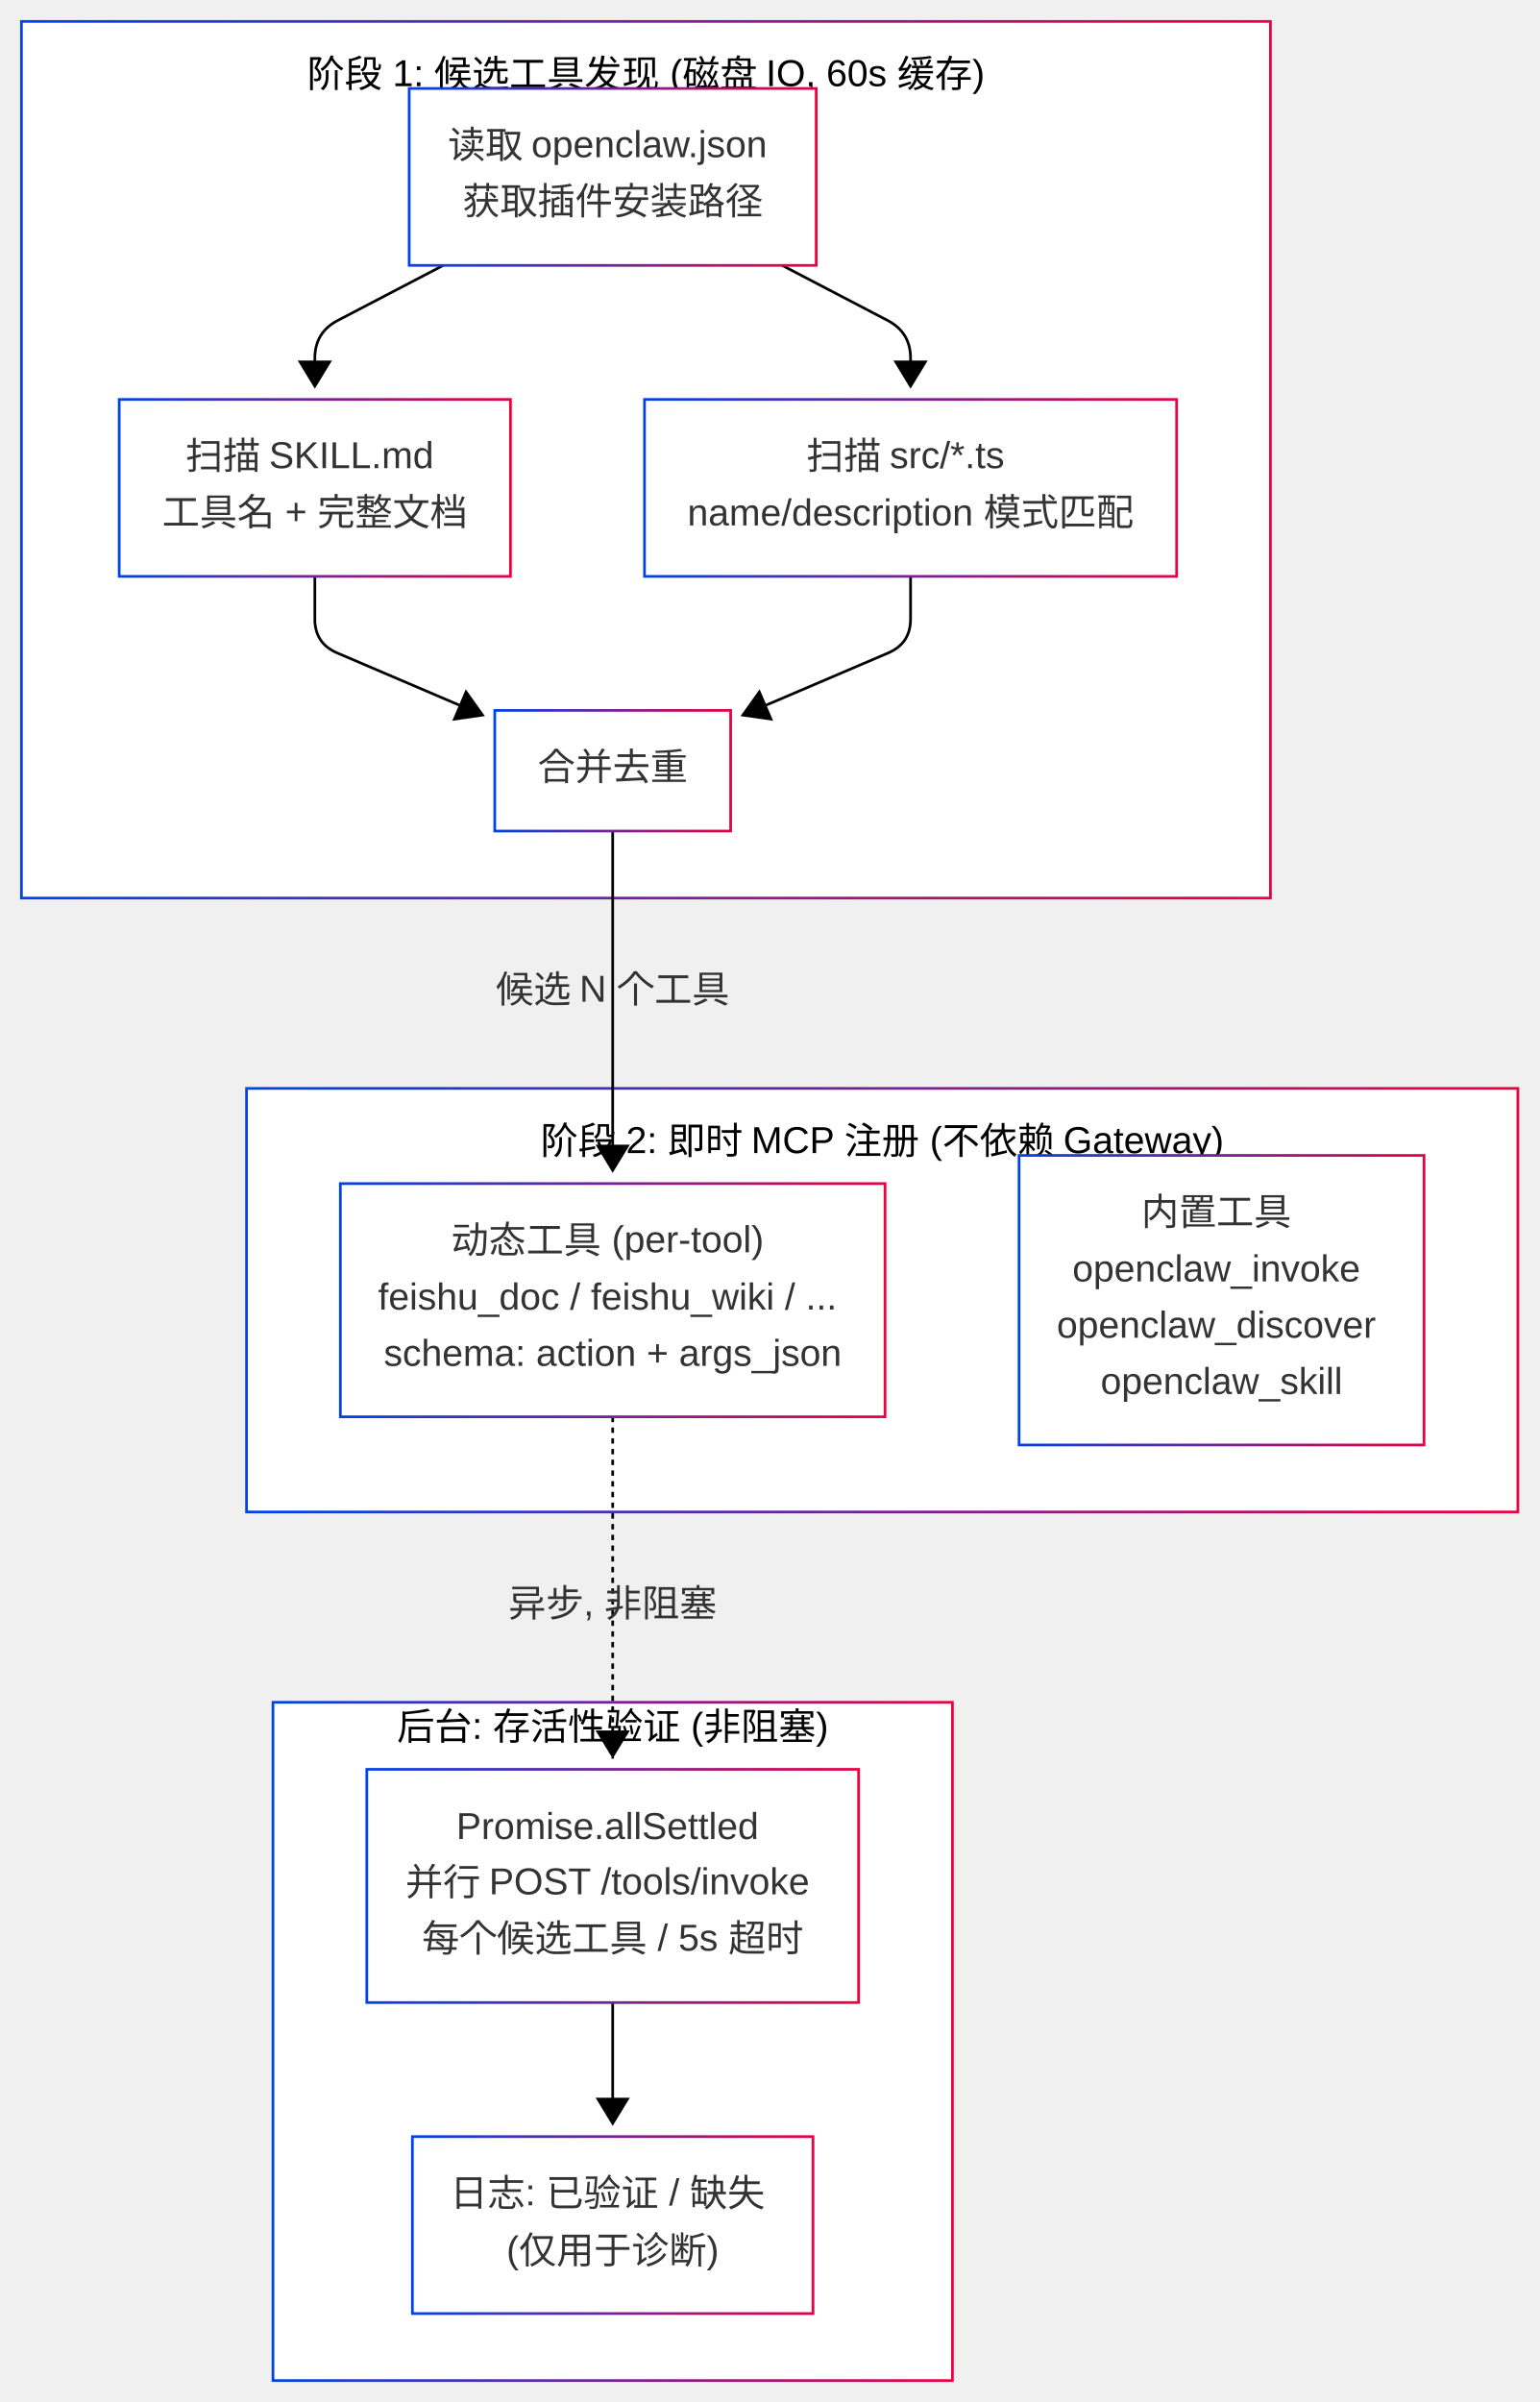
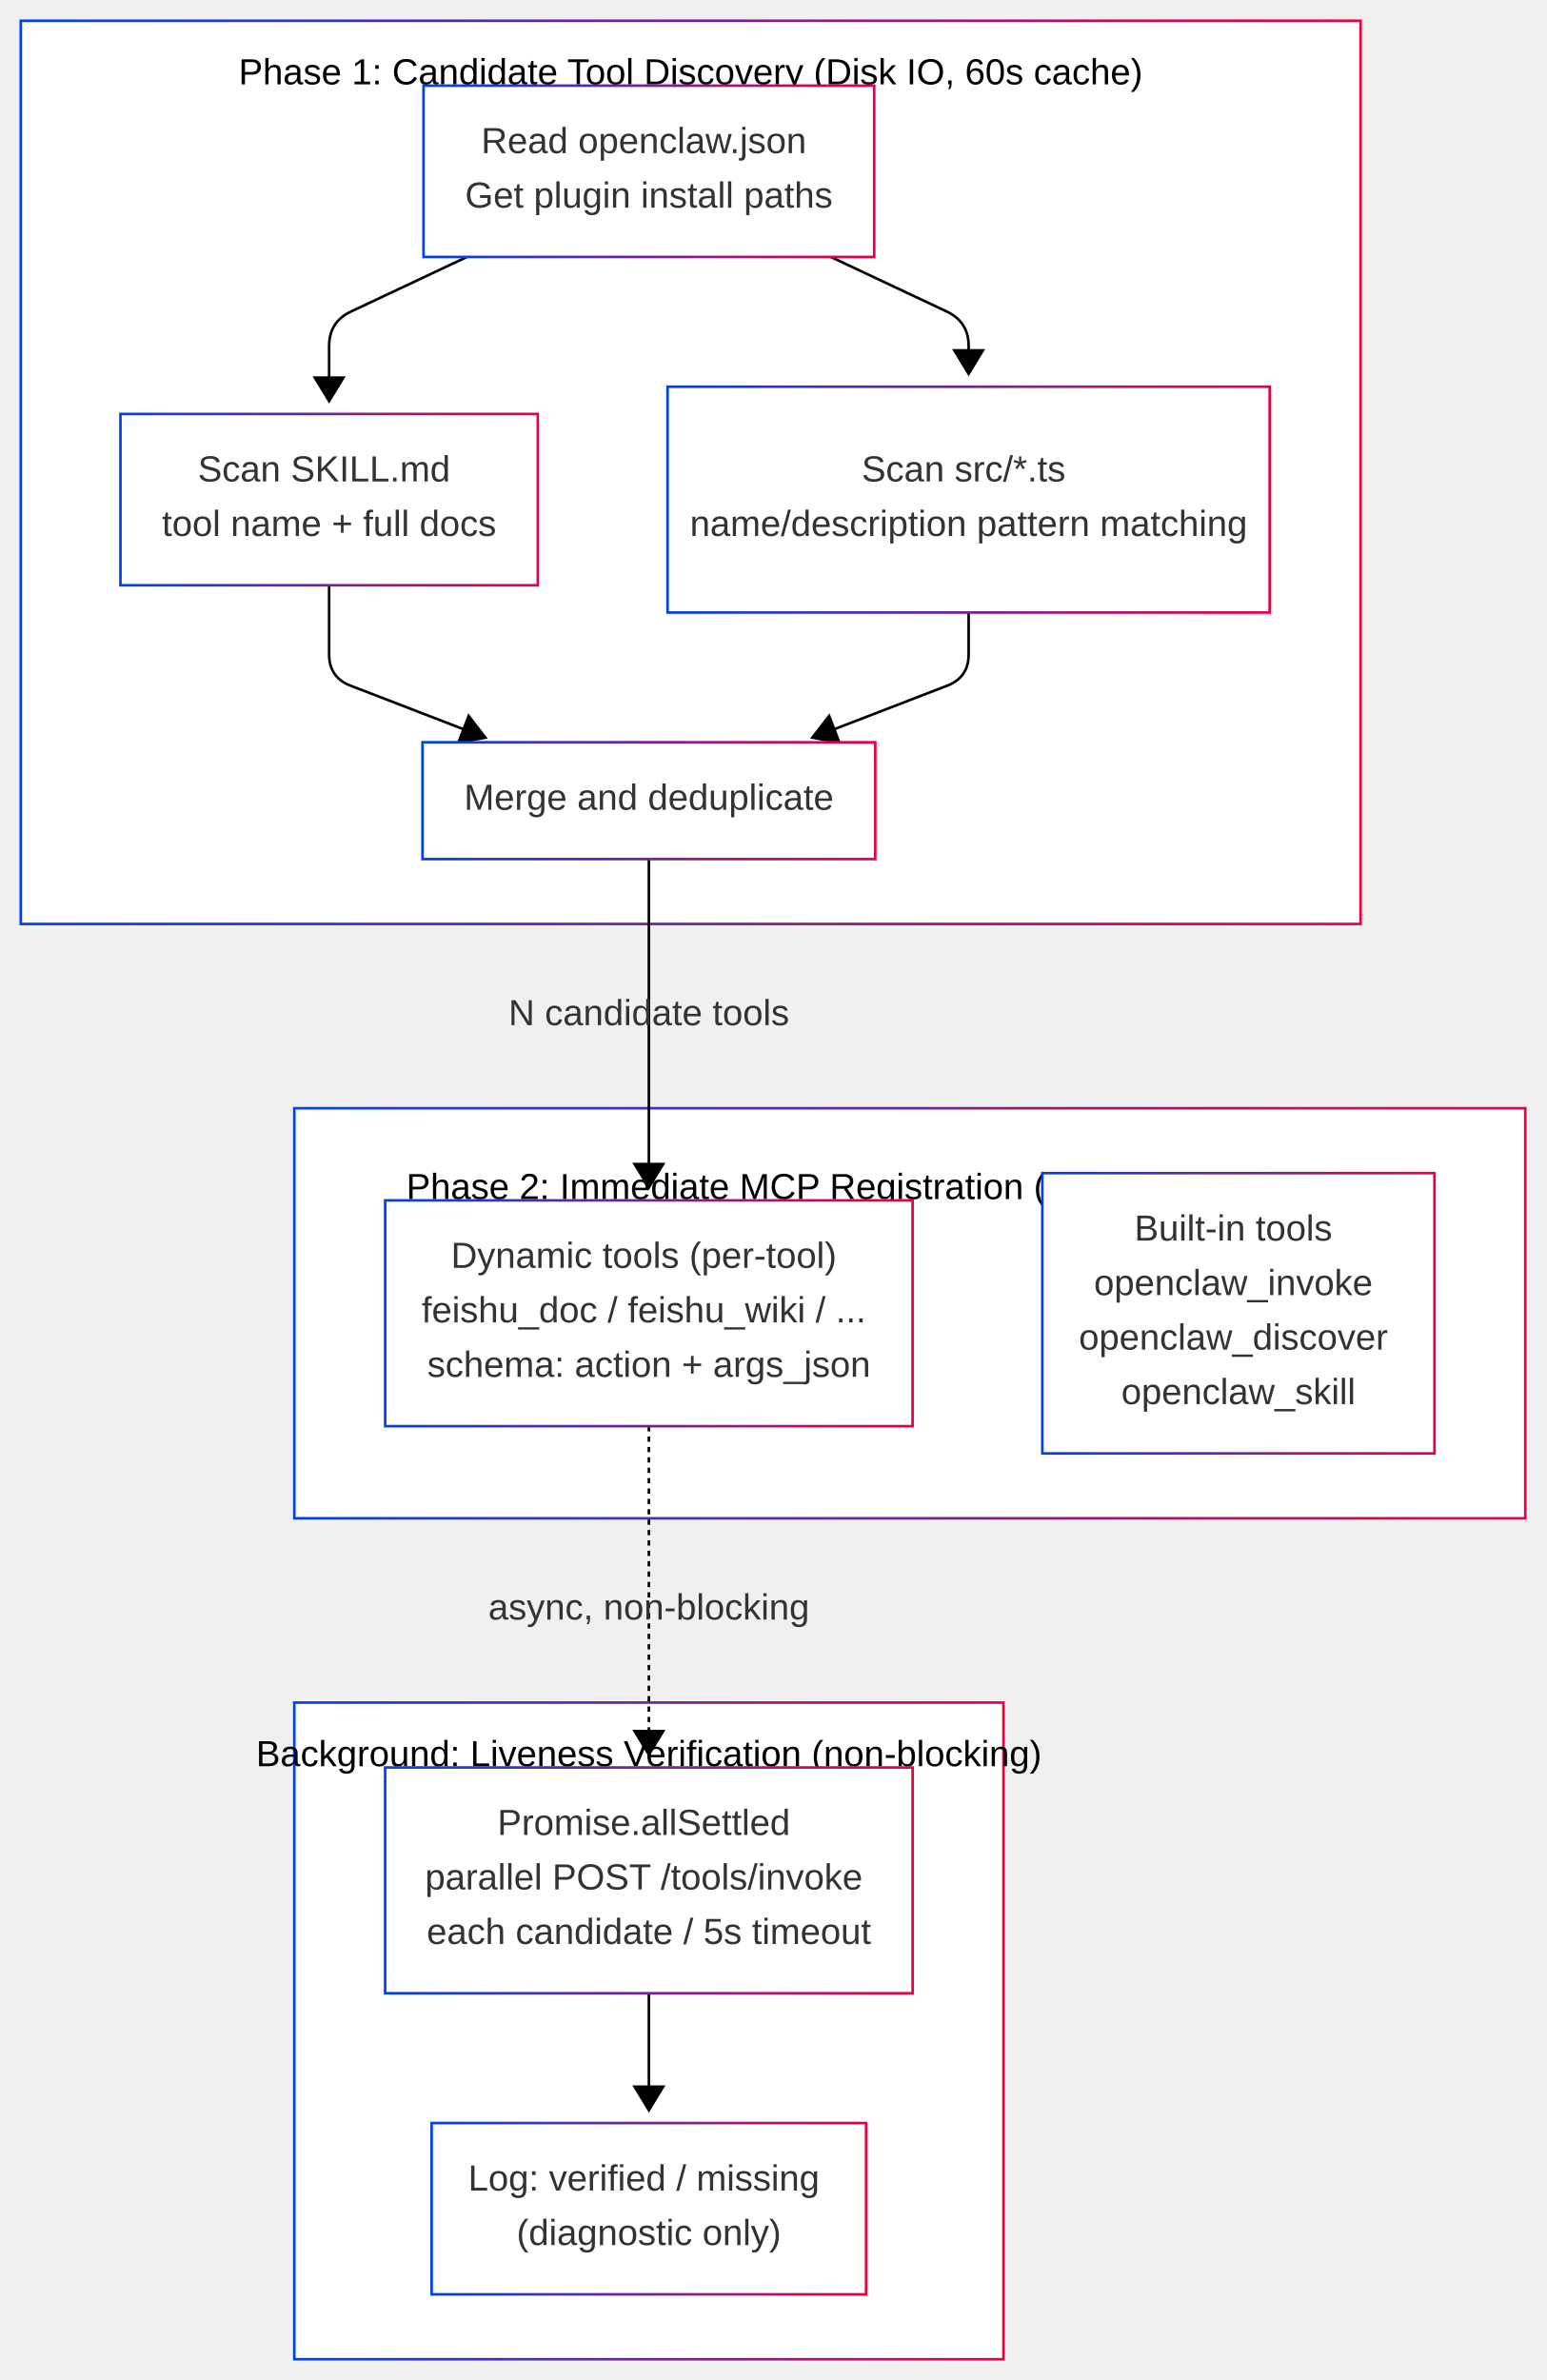
- <svg xmlns="http://www.w3.org/2000/svg" id="mermaid-8b694235-42b9-4d11-aae6-b49813891cbb" width="574.254" class="flowchart" style="" viewBox="0 0 574.254 896" height="896">
-   <style>#mermaid-8b694235-42b9-4d11-aae6-b49813891cbb{font-family:arial,sans-serif;font-size:14px;fill:#333;}#mermaid-8b694235-42b9-4d11-aae6-b49813891cbb .edge-animation-slow{stroke-dasharray:9,5!important;stroke-dashoffset:900;stroke-linecap:round;}#mermaid-8b694235-42b9-4d11-aae6-b49813891cbb .edge-animation-fast{stroke-dasharray:9,5!important;stroke-dashoffset:900;stroke-linecap:round;}#mermaid-8b694235-42b9-4d11-aae6-b49813891cbb .error-icon{fill:#ffffff;}#mermaid-8b694235-42b9-4d11-aae6-b49813891cbb .error-text{fill:#000000;stroke:#000000;}#mermaid-8b694235-42b9-4d11-aae6-b49813891cbb .edge-thickness-normal{stroke-width:1px;}#mermaid-8b694235-42b9-4d11-aae6-b49813891cbb .edge-thickness-thick{stroke-width:3.5px;}#mermaid-8b694235-42b9-4d11-aae6-b49813891cbb .edge-pattern-solid{stroke-dasharray:0;}#mermaid-8b694235-42b9-4d11-aae6-b49813891cbb .edge-thickness-invisible{stroke-width:0;fill:none;}#mermaid-8b694235-42b9-4d11-aae6-b49813891cbb .edge-pattern-dashed{stroke-dasharray:3;}#mermaid-8b694235-42b9-4d11-aae6-b49813891cbb .edge-pattern-dotted{stroke-dasharray:2;}#mermaid-8b694235-42b9-4d11-aae6-b49813891cbb .marker{fill:#000000;stroke:#000000;}#mermaid-8b694235-42b9-4d11-aae6-b49813891cbb .marker.cross{stroke:#000000;}#mermaid-8b694235-42b9-4d11-aae6-b49813891cbb svg{font-family:arial,sans-serif;font-size:14px;}#mermaid-8b694235-42b9-4d11-aae6-b49813891cbb p{margin:0;}#mermaid-8b694235-42b9-4d11-aae6-b49813891cbb .label{font-family:arial,sans-serif;color:#333;}#mermaid-8b694235-42b9-4d11-aae6-b49813891cbb .cluster-label text{fill:#000000;}#mermaid-8b694235-42b9-4d11-aae6-b49813891cbb .cluster-label span{color:#000000;}#mermaid-8b694235-42b9-4d11-aae6-b49813891cbb .cluster-label span p{background-color:transparent;}#mermaid-8b694235-42b9-4d11-aae6-b49813891cbb .label text,#mermaid-8b694235-42b9-4d11-aae6-b49813891cbb span{fill:#333;color:#333;}#mermaid-8b694235-42b9-4d11-aae6-b49813891cbb .node rect,#mermaid-8b694235-42b9-4d11-aae6-b49813891cbb .node circle,#mermaid-8b694235-42b9-4d11-aae6-b49813891cbb .node ellipse,#mermaid-8b694235-42b9-4d11-aae6-b49813891cbb .node polygon,#mermaid-8b694235-42b9-4d11-aae6-b49813891cbb .node path{fill:#ffffff;stroke:#000000;stroke-width:1px;}#mermaid-8b694235-42b9-4d11-aae6-b49813891cbb .rough-node .label text,#mermaid-8b694235-42b9-4d11-aae6-b49813891cbb .node .label text,#mermaid-8b694235-42b9-4d11-aae6-b49813891cbb .image-shape .label,#mermaid-8b694235-42b9-4d11-aae6-b49813891cbb .icon-shape .label{text-anchor:middle;}#mermaid-8b694235-42b9-4d11-aae6-b49813891cbb .node .katex path{fill:#000;stroke:#000;stroke-width:1px;}#mermaid-8b694235-42b9-4d11-aae6-b49813891cbb .rough-node .label,#mermaid-8b694235-42b9-4d11-aae6-b49813891cbb .node .label,#mermaid-8b694235-42b9-4d11-aae6-b49813891cbb .image-shape .label,#mermaid-8b694235-42b9-4d11-aae6-b49813891cbb .icon-shape .label{text-align:center;}#mermaid-8b694235-42b9-4d11-aae6-b49813891cbb .node.clickable{cursor:pointer;}#mermaid-8b694235-42b9-4d11-aae6-b49813891cbb .root .anchor path{fill:#000000!important;stroke-width:0;stroke:#000000;}#mermaid-8b694235-42b9-4d11-aae6-b49813891cbb .arrowheadPath{fill:#000000;}#mermaid-8b694235-42b9-4d11-aae6-b49813891cbb .edgePath .path{stroke:#000000;stroke-width:1px;}#mermaid-8b694235-42b9-4d11-aae6-b49813891cbb .flowchart-link{stroke:#000000;fill:none;}#mermaid-8b694235-42b9-4d11-aae6-b49813891cbb .edgeLabel{background-color:#E9E9F1;text-align:center;}#mermaid-8b694235-42b9-4d11-aae6-b49813891cbb .edgeLabel p{background-color:#E9E9F1;}#mermaid-8b694235-42b9-4d11-aae6-b49813891cbb .edgeLabel rect{opacity:0.5;background-color:#E9E9F1;fill:#E9E9F1;}#mermaid-8b694235-42b9-4d11-aae6-b49813891cbb .labelBkg{background-color:#e9e9f1;}#mermaid-8b694235-42b9-4d11-aae6-b49813891cbb .cluster rect{fill:#ffffff;stroke:#e6e6e6;stroke-width:1px;}#mermaid-8b694235-42b9-4d11-aae6-b49813891cbb .cluster text{fill:#000000;}#mermaid-8b694235-42b9-4d11-aae6-b49813891cbb .cluster span{color:#000000;}#mermaid-8b694235-42b9-4d11-aae6-b49813891cbb div.mermaidTooltip{position:absolute;text-align:center;max-width:200px;padding:2px;font-family:arial,sans-serif;font-size:12px;background:#ffffff;border:1px solid #e6e6e6;border-radius:2px;pointer-events:none;z-index:100;}#mermaid-8b694235-42b9-4d11-aae6-b49813891cbb .flowchartTitleText{text-anchor:middle;font-size:18px;fill:#333;}#mermaid-8b694235-42b9-4d11-aae6-b49813891cbb rect.text{fill:none;stroke-width:0;}#mermaid-8b694235-42b9-4d11-aae6-b49813891cbb .icon-shape,#mermaid-8b694235-42b9-4d11-aae6-b49813891cbb .image-shape{background-color:#E9E9F1;text-align:center;}#mermaid-8b694235-42b9-4d11-aae6-b49813891cbb .icon-shape p,#mermaid-8b694235-42b9-4d11-aae6-b49813891cbb .image-shape p{background-color:#E9E9F1;padding:2px;}#mermaid-8b694235-42b9-4d11-aae6-b49813891cbb .icon-shape rect,#mermaid-8b694235-42b9-4d11-aae6-b49813891cbb .image-shape rect{opacity:0.5;background-color:#E9E9F1;fill:#E9E9F1;}#mermaid-8b694235-42b9-4d11-aae6-b49813891cbb .label-icon{display:inline-block;height:1em;overflow:visible;vertical-align:-0.125em;}#mermaid-8b694235-42b9-4d11-aae6-b49813891cbb .node .label-icon path{fill:currentColor;stroke:revert;stroke-width:revert;}#mermaid-8b694235-42b9-4d11-aae6-b49813891cbb .node .neo-node{stroke:#000000;}#mermaid-8b694235-42b9-4d11-aae6-b49813891cbb [data-look="neo"].node rect,#mermaid-8b694235-42b9-4d11-aae6-b49813891cbb [data-look="neo"].cluster rect,#mermaid-8b694235-42b9-4d11-aae6-b49813891cbb [data-look="neo"].node polygon{stroke:url(#mermaid-8b694235-42b9-4d11-aae6-b49813891cbb-gradient);}#mermaid-8b694235-42b9-4d11-aae6-b49813891cbb [data-look="neo"].node path{stroke:url(#mermaid-8b694235-42b9-4d11-aae6-b49813891cbb-gradient);stroke-width:1;}#mermaid-8b694235-42b9-4d11-aae6-b49813891cbb [data-look="neo"].node .outer-path{}#mermaid-8b694235-42b9-4d11-aae6-b49813891cbb [data-look="neo"].node .neo-line path{stroke:#000000;}#mermaid-8b694235-42b9-4d11-aae6-b49813891cbb [data-look="neo"].node circle{stroke:url(#mermaid-8b694235-42b9-4d11-aae6-b49813891cbb-gradient);}#mermaid-8b694235-42b9-4d11-aae6-b49813891cbb [data-look="neo"].node circle .state-start{fill:#000000;}#mermaid-8b694235-42b9-4d11-aae6-b49813891cbb [data-look="neo"].statediagram-cluster rect{fill:#ffffff;stroke:url(#mermaid-8b694235-42b9-4d11-aae6-b49813891cbb-gradient);stroke-width:1;}#mermaid-8b694235-42b9-4d11-aae6-b49813891cbb [data-look="neo"].icon-shape .icon{fill:url(#mermaid-8b694235-42b9-4d11-aae6-b49813891cbb-gradient);}#mermaid-8b694235-42b9-4d11-aae6-b49813891cbb [data-look="neo"].icon-shape .icon-neo path{stroke:url(#mermaid-8b694235-42b9-4d11-aae6-b49813891cbb-gradient);}#mermaid-8b694235-42b9-4d11-aae6-b49813891cbb :root{--mermaid-font-family:"trebuchet ms",verdana,arial,sans-serif;}</style>
+ <svg xmlns="http://www.w3.org/2000/svg" id="mermaid-f9a9a41f-ed68-4770-bf8f-79a5381e3187" width="595.688" class="flowchart" style="" viewBox="0 0 595.688 917" height="917">
+   <style>#mermaid-f9a9a41f-ed68-4770-bf8f-79a5381e3187{font-family:arial,sans-serif;font-size:14px;fill:#333;}#mermaid-f9a9a41f-ed68-4770-bf8f-79a5381e3187 .edge-animation-slow{stroke-dasharray:9,5!important;stroke-dashoffset:900;stroke-linecap:round;}#mermaid-f9a9a41f-ed68-4770-bf8f-79a5381e3187 .edge-animation-fast{stroke-dasharray:9,5!important;stroke-dashoffset:900;stroke-linecap:round;}#mermaid-f9a9a41f-ed68-4770-bf8f-79a5381e3187 .error-icon{fill:#ffffff;}#mermaid-f9a9a41f-ed68-4770-bf8f-79a5381e3187 .error-text{fill:#000000;stroke:#000000;}#mermaid-f9a9a41f-ed68-4770-bf8f-79a5381e3187 .edge-thickness-normal{stroke-width:1px;}#mermaid-f9a9a41f-ed68-4770-bf8f-79a5381e3187 .edge-thickness-thick{stroke-width:3.5px;}#mermaid-f9a9a41f-ed68-4770-bf8f-79a5381e3187 .edge-pattern-solid{stroke-dasharray:0;}#mermaid-f9a9a41f-ed68-4770-bf8f-79a5381e3187 .edge-thickness-invisible{stroke-width:0;fill:none;}#mermaid-f9a9a41f-ed68-4770-bf8f-79a5381e3187 .edge-pattern-dashed{stroke-dasharray:3;}#mermaid-f9a9a41f-ed68-4770-bf8f-79a5381e3187 .edge-pattern-dotted{stroke-dasharray:2;}#mermaid-f9a9a41f-ed68-4770-bf8f-79a5381e3187 .marker{fill:#000000;stroke:#000000;}#mermaid-f9a9a41f-ed68-4770-bf8f-79a5381e3187 .marker.cross{stroke:#000000;}#mermaid-f9a9a41f-ed68-4770-bf8f-79a5381e3187 svg{font-family:arial,sans-serif;font-size:14px;}#mermaid-f9a9a41f-ed68-4770-bf8f-79a5381e3187 p{margin:0;}#mermaid-f9a9a41f-ed68-4770-bf8f-79a5381e3187 .label{font-family:arial,sans-serif;color:#333;}#mermaid-f9a9a41f-ed68-4770-bf8f-79a5381e3187 .cluster-label text{fill:#000000;}#mermaid-f9a9a41f-ed68-4770-bf8f-79a5381e3187 .cluster-label span{color:#000000;}#mermaid-f9a9a41f-ed68-4770-bf8f-79a5381e3187 .cluster-label span p{background-color:transparent;}#mermaid-f9a9a41f-ed68-4770-bf8f-79a5381e3187 .label text,#mermaid-f9a9a41f-ed68-4770-bf8f-79a5381e3187 span{fill:#333;color:#333;}#mermaid-f9a9a41f-ed68-4770-bf8f-79a5381e3187 .node rect,#mermaid-f9a9a41f-ed68-4770-bf8f-79a5381e3187 .node circle,#mermaid-f9a9a41f-ed68-4770-bf8f-79a5381e3187 .node ellipse,#mermaid-f9a9a41f-ed68-4770-bf8f-79a5381e3187 .node polygon,#mermaid-f9a9a41f-ed68-4770-bf8f-79a5381e3187 .node path{fill:#ffffff;stroke:#000000;stroke-width:1px;}#mermaid-f9a9a41f-ed68-4770-bf8f-79a5381e3187 .rough-node .label text,#mermaid-f9a9a41f-ed68-4770-bf8f-79a5381e3187 .node .label text,#mermaid-f9a9a41f-ed68-4770-bf8f-79a5381e3187 .image-shape .label,#mermaid-f9a9a41f-ed68-4770-bf8f-79a5381e3187 .icon-shape .label{text-anchor:middle;}#mermaid-f9a9a41f-ed68-4770-bf8f-79a5381e3187 .node .katex path{fill:#000;stroke:#000;stroke-width:1px;}#mermaid-f9a9a41f-ed68-4770-bf8f-79a5381e3187 .rough-node .label,#mermaid-f9a9a41f-ed68-4770-bf8f-79a5381e3187 .node .label,#mermaid-f9a9a41f-ed68-4770-bf8f-79a5381e3187 .image-shape .label,#mermaid-f9a9a41f-ed68-4770-bf8f-79a5381e3187 .icon-shape .label{text-align:center;}#mermaid-f9a9a41f-ed68-4770-bf8f-79a5381e3187 .node.clickable{cursor:pointer;}#mermaid-f9a9a41f-ed68-4770-bf8f-79a5381e3187 .root .anchor path{fill:#000000!important;stroke-width:0;stroke:#000000;}#mermaid-f9a9a41f-ed68-4770-bf8f-79a5381e3187 .arrowheadPath{fill:#000000;}#mermaid-f9a9a41f-ed68-4770-bf8f-79a5381e3187 .edgePath .path{stroke:#000000;stroke-width:1px;}#mermaid-f9a9a41f-ed68-4770-bf8f-79a5381e3187 .flowchart-link{stroke:#000000;fill:none;}#mermaid-f9a9a41f-ed68-4770-bf8f-79a5381e3187 .edgeLabel{background-color:#E9E9F1;text-align:center;}#mermaid-f9a9a41f-ed68-4770-bf8f-79a5381e3187 .edgeLabel p{background-color:#E9E9F1;}#mermaid-f9a9a41f-ed68-4770-bf8f-79a5381e3187 .edgeLabel rect{opacity:0.5;background-color:#E9E9F1;fill:#E9E9F1;}#mermaid-f9a9a41f-ed68-4770-bf8f-79a5381e3187 .labelBkg{background-color:#e9e9f1;}#mermaid-f9a9a41f-ed68-4770-bf8f-79a5381e3187 .cluster rect{fill:#ffffff;stroke:#e6e6e6;stroke-width:1px;}#mermaid-f9a9a41f-ed68-4770-bf8f-79a5381e3187 .cluster text{fill:#000000;}#mermaid-f9a9a41f-ed68-4770-bf8f-79a5381e3187 .cluster span{color:#000000;}#mermaid-f9a9a41f-ed68-4770-bf8f-79a5381e3187 div.mermaidTooltip{position:absolute;text-align:center;max-width:200px;padding:2px;font-family:arial,sans-serif;font-size:12px;background:#ffffff;border:1px solid #e6e6e6;border-radius:2px;pointer-events:none;z-index:100;}#mermaid-f9a9a41f-ed68-4770-bf8f-79a5381e3187 .flowchartTitleText{text-anchor:middle;font-size:18px;fill:#333;}#mermaid-f9a9a41f-ed68-4770-bf8f-79a5381e3187 rect.text{fill:none;stroke-width:0;}#mermaid-f9a9a41f-ed68-4770-bf8f-79a5381e3187 .icon-shape,#mermaid-f9a9a41f-ed68-4770-bf8f-79a5381e3187 .image-shape{background-color:#E9E9F1;text-align:center;}#mermaid-f9a9a41f-ed68-4770-bf8f-79a5381e3187 .icon-shape p,#mermaid-f9a9a41f-ed68-4770-bf8f-79a5381e3187 .image-shape p{background-color:#E9E9F1;padding:2px;}#mermaid-f9a9a41f-ed68-4770-bf8f-79a5381e3187 .icon-shape rect,#mermaid-f9a9a41f-ed68-4770-bf8f-79a5381e3187 .image-shape rect{opacity:0.5;background-color:#E9E9F1;fill:#E9E9F1;}#mermaid-f9a9a41f-ed68-4770-bf8f-79a5381e3187 .label-icon{display:inline-block;height:1em;overflow:visible;vertical-align:-0.125em;}#mermaid-f9a9a41f-ed68-4770-bf8f-79a5381e3187 .node .label-icon path{fill:currentColor;stroke:revert;stroke-width:revert;}#mermaid-f9a9a41f-ed68-4770-bf8f-79a5381e3187 .node .neo-node{stroke:#000000;}#mermaid-f9a9a41f-ed68-4770-bf8f-79a5381e3187 [data-look="neo"].node rect,#mermaid-f9a9a41f-ed68-4770-bf8f-79a5381e3187 [data-look="neo"].cluster rect,#mermaid-f9a9a41f-ed68-4770-bf8f-79a5381e3187 [data-look="neo"].node polygon{stroke:url(#mermaid-f9a9a41f-ed68-4770-bf8f-79a5381e3187-gradient);}#mermaid-f9a9a41f-ed68-4770-bf8f-79a5381e3187 [data-look="neo"].node path{stroke:url(#mermaid-f9a9a41f-ed68-4770-bf8f-79a5381e3187-gradient);stroke-width:1;}#mermaid-f9a9a41f-ed68-4770-bf8f-79a5381e3187 [data-look="neo"].node .outer-path{}#mermaid-f9a9a41f-ed68-4770-bf8f-79a5381e3187 [data-look="neo"].node .neo-line path{stroke:#000000;}#mermaid-f9a9a41f-ed68-4770-bf8f-79a5381e3187 [data-look="neo"].node circle{stroke:url(#mermaid-f9a9a41f-ed68-4770-bf8f-79a5381e3187-gradient);}#mermaid-f9a9a41f-ed68-4770-bf8f-79a5381e3187 [data-look="neo"].node circle .state-start{fill:#000000;}#mermaid-f9a9a41f-ed68-4770-bf8f-79a5381e3187 [data-look="neo"].statediagram-cluster rect{fill:#ffffff;stroke:url(#mermaid-f9a9a41f-ed68-4770-bf8f-79a5381e3187-gradient);stroke-width:1;}#mermaid-f9a9a41f-ed68-4770-bf8f-79a5381e3187 [data-look="neo"].icon-shape .icon{fill:url(#mermaid-f9a9a41f-ed68-4770-bf8f-79a5381e3187-gradient);}#mermaid-f9a9a41f-ed68-4770-bf8f-79a5381e3187 [data-look="neo"].icon-shape .icon-neo path{stroke:url(#mermaid-f9a9a41f-ed68-4770-bf8f-79a5381e3187-gradient);}#mermaid-f9a9a41f-ed68-4770-bf8f-79a5381e3187 :root{--mermaid-font-family:"trebuchet ms",verdana,arial,sans-serif;}</style>
  <g>
-     <marker id="mermaid-8b694235-42b9-4d11-aae6-b49813891cbb_flowchart-v2-pointEnd" class="marker flowchart-v2" viewBox="0 0 11.5 14" refX="7.75" refY="7" markerUnits="userSpaceOnUse" markerWidth="10.5" markerHeight="14" orient="auto">
+     <marker id="mermaid-f9a9a41f-ed68-4770-bf8f-79a5381e3187_flowchart-v2-pointEnd" class="marker flowchart-v2" viewBox="0 0 11.5 14" refX="7.75" refY="7" markerUnits="userSpaceOnUse" markerWidth="10.5" markerHeight="14" orient="auto">
      <path d="M 0 0 L 11.5 7 L 0 14 z" class="arrowMarkerPath" style="stroke-width: 0; stroke-dasharray: 1, 0;" />
    </marker>
-     <marker id="mermaid-8b694235-42b9-4d11-aae6-b49813891cbb_flowchart-v2-pointStart" class="marker flowchart-v2" viewBox="0 0 11.5 14" refX="4" refY="7" markerUnits="userSpaceOnUse" markerWidth="11.5" markerHeight="14" orient="auto">
+     <marker id="mermaid-f9a9a41f-ed68-4770-bf8f-79a5381e3187_flowchart-v2-pointStart" class="marker flowchart-v2" viewBox="0 0 11.5 14" refX="4" refY="7" markerUnits="userSpaceOnUse" markerWidth="11.5" markerHeight="14" orient="auto">
      <polygon points="0,7 11.5,14 11.5,0" class="arrowMarkerPath" style="stroke-width: 0; stroke-dasharray: 1, 0;" />
    </marker>
-     <marker id="mermaid-8b694235-42b9-4d11-aae6-b49813891cbb_flowchart-v2-pointEnd-margin" class="marker flowchart-v2" viewBox="0 0 11.5 14" refX="11.5" refY="7" markerUnits="userSpaceOnUse" markerWidth="10.5" markerHeight="14" orient="auto">
+     <marker id="mermaid-f9a9a41f-ed68-4770-bf8f-79a5381e3187_flowchart-v2-pointEnd-margin" class="marker flowchart-v2" viewBox="0 0 11.5 14" refX="11.5" refY="7" markerUnits="userSpaceOnUse" markerWidth="10.5" markerHeight="14" orient="auto">
      <path d="M 0 0 L 11.5 7 L 0 14 z" class="arrowMarkerPath" style="stroke-width: 0; stroke-dasharray: 1, 0;" />
    </marker>
-     <marker id="mermaid-8b694235-42b9-4d11-aae6-b49813891cbb_flowchart-v2-pointStart-margin" class="marker flowchart-v2" viewBox="0 0 11.5 14" refX="1" refY="7" markerUnits="userSpaceOnUse" markerWidth="11.5" markerHeight="14" orient="auto">
+     <marker id="mermaid-f9a9a41f-ed68-4770-bf8f-79a5381e3187_flowchart-v2-pointStart-margin" class="marker flowchart-v2" viewBox="0 0 11.5 14" refX="1" refY="7" markerUnits="userSpaceOnUse" markerWidth="11.5" markerHeight="14" orient="auto">
      <polygon points="0,7 11.5,14 11.5,0" class="arrowMarkerPath" style="stroke-width: 0; stroke-dasharray: 1, 0;" />
    </marker>
-     <marker id="mermaid-8b694235-42b9-4d11-aae6-b49813891cbb_flowchart-v2-circleEnd" class="marker flowchart-v2" viewBox="0 0 10 10" refY="5" refX="10.75" markerUnits="userSpaceOnUse" markerWidth="14" markerHeight="14" orient="auto">
-       <circle cx="5" cy="5" r="5" class="arrowMarkerPath" style="stroke-width: 0; stroke-dasharray: 1, 0;" />
-     </marker>
-     <marker id="mermaid-8b694235-42b9-4d11-aae6-b49813891cbb_flowchart-v2-circleStart" class="marker flowchart-v2" viewBox="0 0 10 10" refX="0" refY="5" markerUnits="userSpaceOnUse" markerWidth="14" markerHeight="14" orient="auto">
-       <circle cx="5" cy="5" r="5" class="arrowMarkerPath" style="stroke-width: 0; stroke-dasharray: 1, 0;" />
-     </marker>
-     <marker id="mermaid-8b694235-42b9-4d11-aae6-b49813891cbb_flowchart-v2-circleEnd-margin" class="marker flowchart-v2" viewBox="0 0 10 10" refY="5" refX="12.25" markerUnits="userSpaceOnUse" markerWidth="14" markerHeight="14" orient="auto">
-       <circle cx="5" cy="5" r="5" class="arrowMarkerPath" style="stroke-width: 0; stroke-dasharray: 1, 0;" />
-     </marker>
-     <marker id="mermaid-8b694235-42b9-4d11-aae6-b49813891cbb_flowchart-v2-circleStart-margin" class="marker flowchart-v2" viewBox="0 0 10 10" refX="-2" refY="5" markerUnits="userSpaceOnUse" markerWidth="14" markerHeight="14" orient="auto">
-       <circle cx="5" cy="5" r="5" class="arrowMarkerPath" style="stroke-width: 0; stroke-dasharray: 1, 0;" />
-     </marker>
-     <marker id="mermaid-8b694235-42b9-4d11-aae6-b49813891cbb_flowchart-v2-crossEnd" class="marker cross flowchart-v2" viewBox="0 0 15 15" refX="17.7" refY="7.5" markerUnits="userSpaceOnUse" markerWidth="12" markerHeight="12" orient="auto">
+     <marker id="mermaid-f9a9a41f-ed68-4770-bf8f-79a5381e3187_flowchart-v2-circleEnd" class="marker flowchart-v2" viewBox="0 0 10 10" refY="5" refX="10.75" markerUnits="userSpaceOnUse" markerWidth="14" markerHeight="14" orient="auto">
+       <circle cx="5" cy="5" r="5" class="arrowMarkerPath" style="stroke-width: 0; stroke-dasharray: 1, 0;" />
+     </marker>
+     <marker id="mermaid-f9a9a41f-ed68-4770-bf8f-79a5381e3187_flowchart-v2-circleStart" class="marker flowchart-v2" viewBox="0 0 10 10" refX="0" refY="5" markerUnits="userSpaceOnUse" markerWidth="14" markerHeight="14" orient="auto">
+       <circle cx="5" cy="5" r="5" class="arrowMarkerPath" style="stroke-width: 0; stroke-dasharray: 1, 0;" />
+     </marker>
+     <marker id="mermaid-f9a9a41f-ed68-4770-bf8f-79a5381e3187_flowchart-v2-circleEnd-margin" class="marker flowchart-v2" viewBox="0 0 10 10" refY="5" refX="12.25" markerUnits="userSpaceOnUse" markerWidth="14" markerHeight="14" orient="auto">
+       <circle cx="5" cy="5" r="5" class="arrowMarkerPath" style="stroke-width: 0; stroke-dasharray: 1, 0;" />
+     </marker>
+     <marker id="mermaid-f9a9a41f-ed68-4770-bf8f-79a5381e3187_flowchart-v2-circleStart-margin" class="marker flowchart-v2" viewBox="0 0 10 10" refX="-2" refY="5" markerUnits="userSpaceOnUse" markerWidth="14" markerHeight="14" orient="auto">
+       <circle cx="5" cy="5" r="5" class="arrowMarkerPath" style="stroke-width: 0; stroke-dasharray: 1, 0;" />
+     </marker>
+     <marker id="mermaid-f9a9a41f-ed68-4770-bf8f-79a5381e3187_flowchart-v2-crossEnd" class="marker cross flowchart-v2" viewBox="0 0 15 15" refX="17.7" refY="7.5" markerUnits="userSpaceOnUse" markerWidth="12" markerHeight="12" orient="auto">
      <path d="M 1,1 L 14,14 M 1,14 L 14,1" class="arrowMarkerPath" style="stroke-width: 2.5;" />
    </marker>
-     <marker id="mermaid-8b694235-42b9-4d11-aae6-b49813891cbb_flowchart-v2-crossStart" class="marker cross flowchart-v2" viewBox="0 0 15 15" refX="-3.5" refY="7.5" markerUnits="userSpaceOnUse" markerWidth="12" markerHeight="12" orient="auto">
+     <marker id="mermaid-f9a9a41f-ed68-4770-bf8f-79a5381e3187_flowchart-v2-crossStart" class="marker cross flowchart-v2" viewBox="0 0 15 15" refX="-3.5" refY="7.5" markerUnits="userSpaceOnUse" markerWidth="12" markerHeight="12" orient="auto">
      <path d="M 1,1 L 14,14 M 1,14 L 14,1" class="arrowMarkerPath" style="stroke-width: 2.5; stroke-dasharray: 1, 0;" />
    </marker>
-     <marker id="mermaid-8b694235-42b9-4d11-aae6-b49813891cbb_flowchart-v2-crossEnd-margin" class="marker cross flowchart-v2" viewBox="0 0 15 15" refX="17.7" refY="7.5" markerUnits="userSpaceOnUse" markerWidth="12" markerHeight="12" orient="auto">
+     <marker id="mermaid-f9a9a41f-ed68-4770-bf8f-79a5381e3187_flowchart-v2-crossEnd-margin" class="marker cross flowchart-v2" viewBox="0 0 15 15" refX="17.7" refY="7.5" markerUnits="userSpaceOnUse" markerWidth="12" markerHeight="12" orient="auto">
      <path d="M 1,1 L 14,14 M 1,14 L 14,1" class="arrowMarkerPath" style="stroke-width: 2.5;" />
    </marker>
-     <marker id="mermaid-8b694235-42b9-4d11-aae6-b49813891cbb_flowchart-v2-crossStart-margin" class="marker cross flowchart-v2" viewBox="0 0 15 15" refX="-3.5" refY="7.5" markerUnits="userSpaceOnUse" markerWidth="12" markerHeight="12" orient="auto">
+     <marker id="mermaid-f9a9a41f-ed68-4770-bf8f-79a5381e3187_flowchart-v2-crossStart-margin" class="marker cross flowchart-v2" viewBox="0 0 15 15" refX="-3.5" refY="7.5" markerUnits="userSpaceOnUse" markerWidth="12" markerHeight="12" orient="auto">
      <path d="M 1,1 L 14,14 M 1,14 L 14,1" class="arrowMarkerPath" style="stroke-width: 2.5; stroke-dasharray: 1, 0;" />
    </marker>
    <g class="root">
      <g class="clusters">
        <g class="cluster" id="p3" data-look="neo">
-           <rect style="" x="101.84" y="635" width="253.469" height="253" />
-           <g class="cluster-label" transform="translate(148.0742, 635)">
-             <text x="80.5" y="14" text-anchor="middle" font-family="arial, sans-serif" font-size="14" fill="rgb(0, 0, 0)">
-               <tspan x="80.5">后台: 存活性验证 (非阻塞)</tspan>
+           <rect style="" x="113.391" y="656" width="273.234" height="253" />
+           <g class="cluster-label" transform="translate(150.0078, 656)">
+             <text x="100" y="24.5" text-anchor="middle" font-family="arial, sans-serif" font-size="14" fill="rgb(0, 0, 0)">
+               <tspan x="100">Background: Liveness Verification (non-blocking)</tspan>
            </text>
          </g>
        </g>
        <g class="cluster" id="p2" data-look="neo">
-           <rect style="" x="91.973" y="406" width="474.281" height="158" />
-           <g class="cluster-label" transform="translate(229.1133, 406)">
+           <rect style="" x="113.406" y="427" width="474.281" height="158" />
+           <g class="cluster-label" transform="translate(250.5469, 427)">
+             <text x="100" y="35" text-anchor="middle" font-family="arial, sans-serif" font-size="14" fill="rgb(0, 0, 0)">
+               <tspan x="100">Phase 2: Immediate MCP Registration (Gateway-independent)</tspan>
+             </text>
+           </g>
+         </g>
+         <g class="cluster" id="p1" data-look="neo">
+           <rect style="" x="8" y="8" width="516.207" height="348" />
+           <g class="cluster-label" transform="translate(166.1035, 8)">
            <text x="100" y="24.5" text-anchor="middle" font-family="arial, sans-serif" font-size="14" fill="rgb(0, 0, 0)">
-               <tspan x="100">阶段 2: 即时 MCP 注册 (不依赖 Gateway)</tspan>
-             </text>
-           </g>
-         </g>
-         <g class="cluster" id="p1" data-look="neo">
-           <rect style="" x="8" y="8" width="465.953" height="327" />
-           <g class="cluster-label" transform="translate(140.9766, 8)">
-             <text x="100" y="24.5" text-anchor="middle" font-family="arial, sans-serif" font-size="14" fill="rgb(0, 0, 0)">
-               <tspan x="100">阶段 1: 候选工具发现 (磁盘 IO, 60s 缓存)</tspan>
+               <tspan x="100">Phase 1: Candidate Tool Discovery (Disk IO, 60s cache)</tspan>
            </text>
          </g>
        </g>
      </g>
      <g class="edgePaths">
-         <path d="M165.35,99L126.005,119.536Q117.453,124 117.453,133.647L117.453,145" id="L_ReadConfig_ScanSkills_0" class="edge-thickness-normal edge-pattern-solid edge-thickness-normal edge-pattern-solid flowchart-link" style="stroke-dasharray: 0 0 64.196 9; stroke-dashoffset: 0;;" marker-end="url(#mermaid-8b694235-42b9-4d11-aae6-b49813891cbb_flowchart-v2-pointEnd-margin)" />
-         <path d="M291.798,99L331.143,119.536Q339.695,124 339.695,133.647L339.695,145" id="L_ReadConfig_ScanSource_0" class="edge-thickness-normal edge-pattern-solid edge-thickness-normal edge-pattern-solid flowchart-link" style="stroke-dasharray: 0 0 64.196 9; stroke-dashoffset: 0;;" marker-end="url(#mermaid-8b694235-42b9-4d11-aae6-b49813891cbb_flowchart-v2-pointEnd-margin)" />
-         <path d="M117.453,215L117.453,230.924Q117.453,240 125.799,243.568L180.896,267.119" id="L_ScanSkills_Merge_0" class="edge-thickness-normal edge-pattern-solid edge-thickness-normal edge-pattern-solid flowchart-link" style="stroke-dasharray: 0 0 83.031 9; stroke-dashoffset: 0;;" marker-end="url(#mermaid-8b694235-42b9-4d11-aae6-b49813891cbb_flowchart-v2-pointEnd-margin)" />
-         <path d="M339.695,215L339.695,230.924Q339.695,240 331.349,243.568L276.252,267.119" id="L_ScanSource_Merge_0" class="edge-thickness-normal edge-pattern-solid edge-thickness-normal edge-pattern-solid flowchart-link" style="stroke-dasharray: 0 0 83.031 9; stroke-dashoffset: 0;;" marker-end="url(#mermaid-8b694235-42b9-4d11-aae6-b49813891cbb_flowchart-v2-pointEnd-margin)" />
-         <path d="M228.574,747L228.574,772L228.574,793" id="L_Probe_LogResult_0" class="edge-thickness-normal edge-pattern-solid edge-thickness-normal edge-pattern-solid flowchart-link" style="stroke-dasharray: 0 0 37 9; stroke-dashoffset: 0;;" marker-end="url(#mermaid-8b694235-42b9-4d11-aae6-b49813891cbb_flowchart-v2-pointEnd-margin)" />
-         <path d="M228.574,310L228.574,335L228.574,370.5L228.574,406L228.574,437.5" id="L_Merge_DynTools_0" class="edge-thickness-normal edge-pattern-solid edge-thickness-normal edge-pattern-solid flowchart-link" style="stroke-dasharray: 0 0 118.5 9; stroke-dashoffset: 0;;" marker-end="url(#mermaid-8b694235-42b9-4d11-aae6-b49813891cbb_flowchart-v2-pointEnd-margin)" />
-         <path d="M228.574,528.5L228.574,564L228.574,599.5L228.574,635L228.574,656" id="L_DynTools_Probe_0" class="edge-thickness-normal edge-pattern-dotted edge-thickness-normal edge-pattern-solid flowchart-link" style="stroke-dasharray: 0 0 2 2 2 2 2 2 2 2 2 2 2 2 2 2 2 2 2 2 2 2 2 2 2 2 2 2 2 2 2 2 2 2 2 2 2 2 2 2 2 2 2 2 2 2 2 2 2 2 2 2 2 2 2 2 2 2 2 2 9; stroke-dashoffset: 0;;" marker-end="url(#mermaid-8b694235-42b9-4d11-aae6-b49813891cbb_flowchart-v2-pointEnd-margin)" />
+         <path d="M179.912,99L135.252,120.025Q126.809,124 126.809,133.333L126.809,155.5" id="L_ReadConfig_ScanSkills_0" class="edge-thickness-normal edge-pattern-solid edge-thickness-normal edge-pattern-solid flowchart-link" style="stroke-dasharray: 0 0 79.29 9; stroke-dashoffset: 0;;" marker-end="url(#mermaid-f9a9a41f-ed68-4770-bf8f-79a5381e3187_flowchart-v2-pointEnd-margin)" />
+         <path d="M320.104,99L364.763,120.025Q373.207,124 373.207,133.333L373.207,145" id="L_ReadConfig_ScanSource_0" class="edge-thickness-normal edge-pattern-solid edge-thickness-normal edge-pattern-solid flowchart-link" style="stroke-dasharray: 0 0 68.79 9; stroke-dashoffset: 0;;" marker-end="url(#mermaid-f9a9a41f-ed68-4770-bf8f-79a5381e3187_flowchart-v2-pointEnd-margin)" />
+         <path d="M126.809,225.5L126.809,252.163Q126.809,261 135.054,264.179L187.918,284.561" id="L_ScanSkills_Merge_0" class="edge-thickness-normal edge-pattern-solid edge-thickness-normal edge-pattern-solid flowchart-link" style="stroke-dasharray: 0 0 89.967 9; stroke-dashoffset: 0;;" marker-end="url(#mermaid-f9a9a41f-ed68-4770-bf8f-79a5381e3187_flowchart-v2-pointEnd-margin)" />
+         <path d="M373.207,236L373.207,252.163Q373.207,261 364.962,264.179L312.098,284.561" id="L_ScanSource_Merge_0" class="edge-thickness-normal edge-pattern-solid edge-thickness-normal edge-pattern-solid flowchart-link" style="stroke-dasharray: 0 0 79.467 9; stroke-dashoffset: 0;;" marker-end="url(#mermaid-f9a9a41f-ed68-4770-bf8f-79a5381e3187_flowchart-v2-pointEnd-margin)" />
+         <path d="M250.008,768L250.008,793L250.008,814" id="L_Probe_LogResult_0" class="edge-thickness-normal edge-pattern-solid edge-thickness-normal edge-pattern-solid flowchart-link" style="stroke-dasharray: 0 0 37 9; stroke-dashoffset: 0;;" marker-end="url(#mermaid-f9a9a41f-ed68-4770-bf8f-79a5381e3187_flowchart-v2-pointEnd-margin)" />
+         <path d="M250.008,331L250.008,356L250.008,391.5L250.008,427L250.008,458.5" id="L_Merge_DynTools_0" class="edge-thickness-normal edge-pattern-solid edge-thickness-normal edge-pattern-solid flowchart-link" style="stroke-dasharray: 0 0 118.5 9; stroke-dashoffset: 0;;" marker-end="url(#mermaid-f9a9a41f-ed68-4770-bf8f-79a5381e3187_flowchart-v2-pointEnd-margin)" />
+         <path d="M250.008,549.5L250.008,585L250.008,620.5L250.008,656L250.008,677" id="L_DynTools_Probe_0" class="edge-thickness-normal edge-pattern-dotted edge-thickness-normal edge-pattern-solid flowchart-link" style="stroke-dasharray: 0 0 2 2 2 2 2 2 2 2 2 2 2 2 2 2 2 2 2 2 2 2 2 2 2 2 2 2 2 2 2 2 2 2 2 2 2 2 2 2 2 2 2 2 2 2 2 2 2 2 2 2 2 2 2 2 2 2 2 2 9; stroke-dashoffset: 0;;" marker-end="url(#mermaid-f9a9a41f-ed68-4770-bf8f-79a5381e3187_flowchart-v2-pointEnd-margin)" />
      </g>
      <g class="edgeLabels">
        <g class="edgeLabel">
          <g class="label" transform="translate(0, 0)" />
        </g>
        <g class="edgeLabel">
          <g class="label" transform="translate(0, 0)" />
        </g>
        <g class="edgeLabel">
          <g class="label" transform="translate(0, 0)" />
        </g>
        <g class="edgeLabel">
          <g class="label" transform="translate(0, 0)" />
        </g>
        <g class="edgeLabel">
          <g class="label" transform="translate(0, 0)" />
        </g>
-         <g class="edgeLabel" transform="translate(228.5742, 370.5)">
-           <g class="label" transform="translate(-43.94531, -10.5)">
-             <text x="43.945" y="14" text-anchor="middle" font-family="arial, sans-serif" font-size="14" fill="rgb(51, 51, 51)">
-               <tspan x="43.945">候选 N 个工具</tspan>
-             </text>
-           </g>
-         </g>
-         <g class="edgeLabel" transform="translate(228.5742, 599.5)">
-           <g class="label" transform="translate(-38.89062, -10.5)">
-             <text x="38.891" y="14" text-anchor="middle" font-family="arial, sans-serif" font-size="14" fill="rgb(51, 51, 51)">
-               <tspan x="38.891">异步, 非阻塞</tspan>
+         <g class="edgeLabel" transform="translate(250.0078, 391.5)">
+           <g class="label" transform="translate(-54.09375, -10.5)">
+             <text x="54.094" y="14" text-anchor="middle" font-family="arial, sans-serif" font-size="14" fill="rgb(51, 51, 51)">
+               <tspan x="54.094">N candidate tools</tspan>
+             </text>
+           </g>
+         </g>
+         <g class="edgeLabel" transform="translate(250.0078, 620.5)">
+           <g class="label" transform="translate(-61.875, -10.5)">
+             <text x="61.875" y="14" text-anchor="middle" font-family="arial, sans-serif" font-size="14" fill="rgb(51, 51, 51)">
+               <tspan x="61.875">async, non-blocking</tspan>
            </text>
          </g>
        </g>
      </g>
      <g class="nodes">
-         <g class="node default" id="flowchart-ReadConfig-0" data-look="neo" transform="translate(228.5742, 66)">
-           <rect class="basic label-container" style="" x="-75.922" y="-33" width="151.844" height="66" stroke="url(#gradient)" />
-           <g class="label" style="" transform="translate(-59.92188, -21)">
-             <rect />
-             <text x="59.922" y="14" text-anchor="middle" font-family="arial, sans-serif" font-size="14" fill="rgb(51, 51, 51)">
-               <tspan x="59.922">读取 openclaw.json</tspan>
-               <tspan x="59.922" dy="21">获取插件安装路径</tspan>
-             </text>
-           </g>
-         </g>
-         <g class="node default" id="flowchart-ScanSkills-1" data-look="neo" transform="translate(117.4531, 182)">
-           <rect class="basic label-container" style="" x="-72.984" y="-33" width="145.969" height="66" stroke="url(#gradient)" />
-           <g class="label" style="" transform="translate(-56.98438, -21)">
-             <rect />
-             <text x="56.984" y="14" text-anchor="middle" font-family="arial, sans-serif" font-size="14" fill="rgb(51, 51, 51)">
-               <tspan x="56.984">扫描 SKILL.md</tspan>
-               <tspan x="56.984" dy="21">工具名 + 完整文档</tspan>
-             </text>
-           </g>
-         </g>
-         <g class="node default" id="flowchart-ScanSource-3" data-look="neo" transform="translate(339.6953, 182)">
-           <rect class="basic label-container" style="" x="-99.258" y="-33" width="198.516" height="66" stroke="url(#gradient)" />
-           <g class="label" style="" transform="translate(-83.25781, -21)">
-             <rect />
-             <text x="83.258" y="14" text-anchor="middle" font-family="arial, sans-serif" font-size="14" fill="rgb(51, 51, 51)">
-               <tspan x="83.258">扫描 src/*.ts</tspan>
-               <tspan x="83.258" dy="21">name/description 模式匹配</tspan>
-             </text>
-           </g>
-         </g>
-         <g class="node default" id="flowchart-Merge-5" data-look="neo" transform="translate(228.5742, 287.5)">
-           <rect class="basic label-container" style="" x="-44" y="-22.5" width="88" height="45" stroke="url(#gradient)" />
-           <g class="label" style="" transform="translate(-28, -10.5)">
-             <rect />
-             <text x="28" y="14" text-anchor="middle" font-family="arial, sans-serif" font-size="14" fill="rgb(51, 51, 51)">
-               <tspan x="28">合并去重</tspan>
-             </text>
-           </g>
-         </g>
-         <g class="node default" id="flowchart-DynTools-8" data-look="neo" transform="translate(228.5742, 485)">
+         <g class="node default" id="flowchart-ReadConfig-0" data-look="neo" transform="translate(250.0078, 66)">
+           <rect class="basic label-container" style="" x="-86.82" y="-33" width="173.641" height="66" stroke="url(#gradient)" />
+           <g class="label" style="" transform="translate(-70.82031, -21)">
+             <rect />
+             <text x="70.82" y="14" text-anchor="middle" font-family="arial, sans-serif" font-size="14" fill="rgb(51, 51, 51)">
+               <tspan x="70.82">Read openclaw.json</tspan>
+               <tspan x="70.82" dy="21">Get plugin install paths</tspan>
+             </text>
+           </g>
+         </g>
+         <g class="node default" id="flowchart-ScanSkills-1" data-look="neo" transform="translate(126.8086, 192.5)">
+           <rect class="basic label-container" style="" x="-80.398" y="-33" width="160.797" height="66" stroke="url(#gradient)" />
+           <g class="label" style="" transform="translate(-64.39844, -21)">
+             <rect />
+             <text x="64.398" y="14" text-anchor="middle" font-family="arial, sans-serif" font-size="14" fill="rgb(51, 51, 51)">
+               <tspan x="64.398">Scan SKILL.md</tspan>
+               <tspan x="64.398" dy="21">tool name + full docs</tspan>
+             </text>
+           </g>
+         </g>
+         <g class="node default" id="flowchart-ScanSource-3" data-look="neo" transform="translate(373.207, 192.5)">
+           <rect class="basic label-container" style="" x="-116" y="-43.5" width="232" height="87" stroke="url(#gradient)" />
+           <g class="label" style="" transform="translate(-100, -31.5)">
+             <rect />
+             <text x="100" y="24.5" text-anchor="middle" font-family="arial, sans-serif" font-size="14" fill="rgb(51, 51, 51)">
+               <tspan x="100">Scan src/*.ts</tspan>
+               <tspan x="100" dy="21">name/description pattern matching</tspan>
+             </text>
+           </g>
+         </g>
+         <g class="node default" id="flowchart-Merge-5" data-look="neo" transform="translate(250.0078, 308.5)">
+           <rect class="basic label-container" style="" x="-87.219" y="-22.5" width="174.438" height="45" stroke="url(#gradient)" />
+           <g class="label" style="" transform="translate(-71.21875, -10.5)">
+             <rect />
+             <text x="71.219" y="14" text-anchor="middle" font-family="arial, sans-serif" font-size="14" fill="rgb(51, 51, 51)">
+               <tspan x="71.219">Merge and deduplicate</tspan>
+             </text>
+           </g>
+         </g>
+         <g class="node default" id="flowchart-DynTools-8" data-look="neo" transform="translate(250.0078, 506)">
          <rect class="basic label-container" style="" x="-101.602" y="-43.5" width="203.203" height="87" stroke="url(#gradient)" />
          <g class="label" style="" transform="translate(-85.60156, -31.5)">
            <rect />
            <text x="85.602" y="14" text-anchor="middle" font-family="arial, sans-serif" font-size="14" fill="rgb(51, 51, 51)">
-               <tspan x="85.602">动态工具 (per-tool)</tspan>
+               <tspan x="85.602">Dynamic tools (per-tool)</tspan>
              <tspan x="85.602" dy="21">feishu_doc / feishu_wiki / ...</tspan>
              <tspan x="85.602" dy="21">schema: action + args_json</tspan>
            </text>
          </g>
        </g>
-         <g class="node default" id="flowchart-StaticTools-9" data-look="neo" transform="translate(455.7148, 485)">
+         <g class="node default" id="flowchart-StaticTools-9" data-look="neo" transform="translate(477.1484, 506)">
          <rect class="basic label-container" style="" x="-75.539" y="-54" width="151.078" height="108" stroke="url(#gradient)" />
          <g class="label" style="" transform="translate(-59.53906, -42)">
            <rect />
            <text x="59.539" y="14" text-anchor="middle" font-family="arial, sans-serif" font-size="14" fill="rgb(51, 51, 51)">
-               <tspan x="59.539">内置工具</tspan>
+               <tspan x="59.539">Built-in tools</tspan>
              <tspan x="59.539" dy="21">openclaw_invoke</tspan>
              <tspan x="59.539" dy="21">openclaw_discover</tspan>
              <tspan x="59.539" dy="21">openclaw_skill</tspan>
            </text>
          </g>
        </g>
-         <g class="node default" id="flowchart-Probe-10" data-look="neo" transform="translate(228.5742, 703.5)">
-           <rect class="basic label-container" style="" x="-91.734" y="-43.5" width="183.469" height="87" stroke="url(#gradient)" />
-           <g class="label" style="" transform="translate(-75.73438, -31.5)">
-             <rect />
-             <text x="75.734" y="14" text-anchor="middle" font-family="arial, sans-serif" font-size="14" fill="rgb(51, 51, 51)">
-               <tspan x="75.734">Promise.allSettled</tspan>
-               <tspan x="75.734" dy="21">并行 POST /tools/invoke</tspan>
-               <tspan x="75.734" dy="21">每个候选工具 / 5s 超时</tspan>
-             </text>
-           </g>
-         </g>
-         <g class="node default" id="flowchart-LogResult-12" data-look="neo" transform="translate(228.5742, 830)">
-           <rect class="basic label-container" style="" x="-74.727" y="-33" width="149.453" height="66" stroke="url(#gradient)" />
-           <g class="label" style="" transform="translate(-58.72656, -21)">
-             <rect />
-             <text x="58.727" y="14" text-anchor="middle" font-family="arial, sans-serif" font-size="14" fill="rgb(51, 51, 51)">
-               <tspan x="58.727">日志: 已验证 / 缺失</tspan>
-               <tspan x="58.727" dy="21">(仅用于诊断)</tspan>
+         <g class="node default" id="flowchart-Probe-10" data-look="neo" transform="translate(250.0078, 724.5)">
+           <rect class="basic label-container" style="" x="-101.617" y="-43.5" width="203.234" height="87" stroke="url(#gradient)" />
+           <g class="label" style="" transform="translate(-85.61719, -31.5)">
+             <rect />
+             <text x="85.617" y="14" text-anchor="middle" font-family="arial, sans-serif" font-size="14" fill="rgb(51, 51, 51)">
+               <tspan x="85.617">Promise.allSettled</tspan>
+               <tspan x="85.617" dy="21">parallel POST /tools/invoke</tspan>
+               <tspan x="85.617" dy="21">each candidate / 5s timeout</tspan>
+             </text>
+           </g>
+         </g>
+         <g class="node default" id="flowchart-LogResult-12" data-look="neo" transform="translate(250.0078, 851)">
+           <rect class="basic label-container" style="" x="-83.703" y="-33" width="167.406" height="66" stroke="url(#gradient)" />
+           <g class="label" style="" transform="translate(-67.70312, -21)">
+             <rect />
+             <text x="67.703" y="14" text-anchor="middle" font-family="arial, sans-serif" font-size="14" fill="rgb(51, 51, 51)">
+               <tspan x="67.703">Log: verified / missing</tspan>
+               <tspan x="67.703" dy="21">(diagnostic only)</tspan>
            </text>
          </g>
        </g>
      </g>
    </g>
  </g>
  <defs />
  <defs />
-   <linearGradient id="mermaid-8b694235-42b9-4d11-aae6-b49813891cbb-gradient" gradientUnits="objectBoundingBox" x1="0%" y1="0%" x2="100%" y2="0%">
+   <linearGradient id="mermaid-f9a9a41f-ed68-4770-bf8f-79a5381e3187-gradient" gradientUnits="objectBoundingBox" x1="0%" y1="0%" x2="100%" y2="0%">
    <stop offset="0%" stop-color="#0042eb" stop-opacity="1" />
    <stop offset="100%" stop-color="#eb0042" stop-opacity="1" />
  </linearGradient>
</svg>
